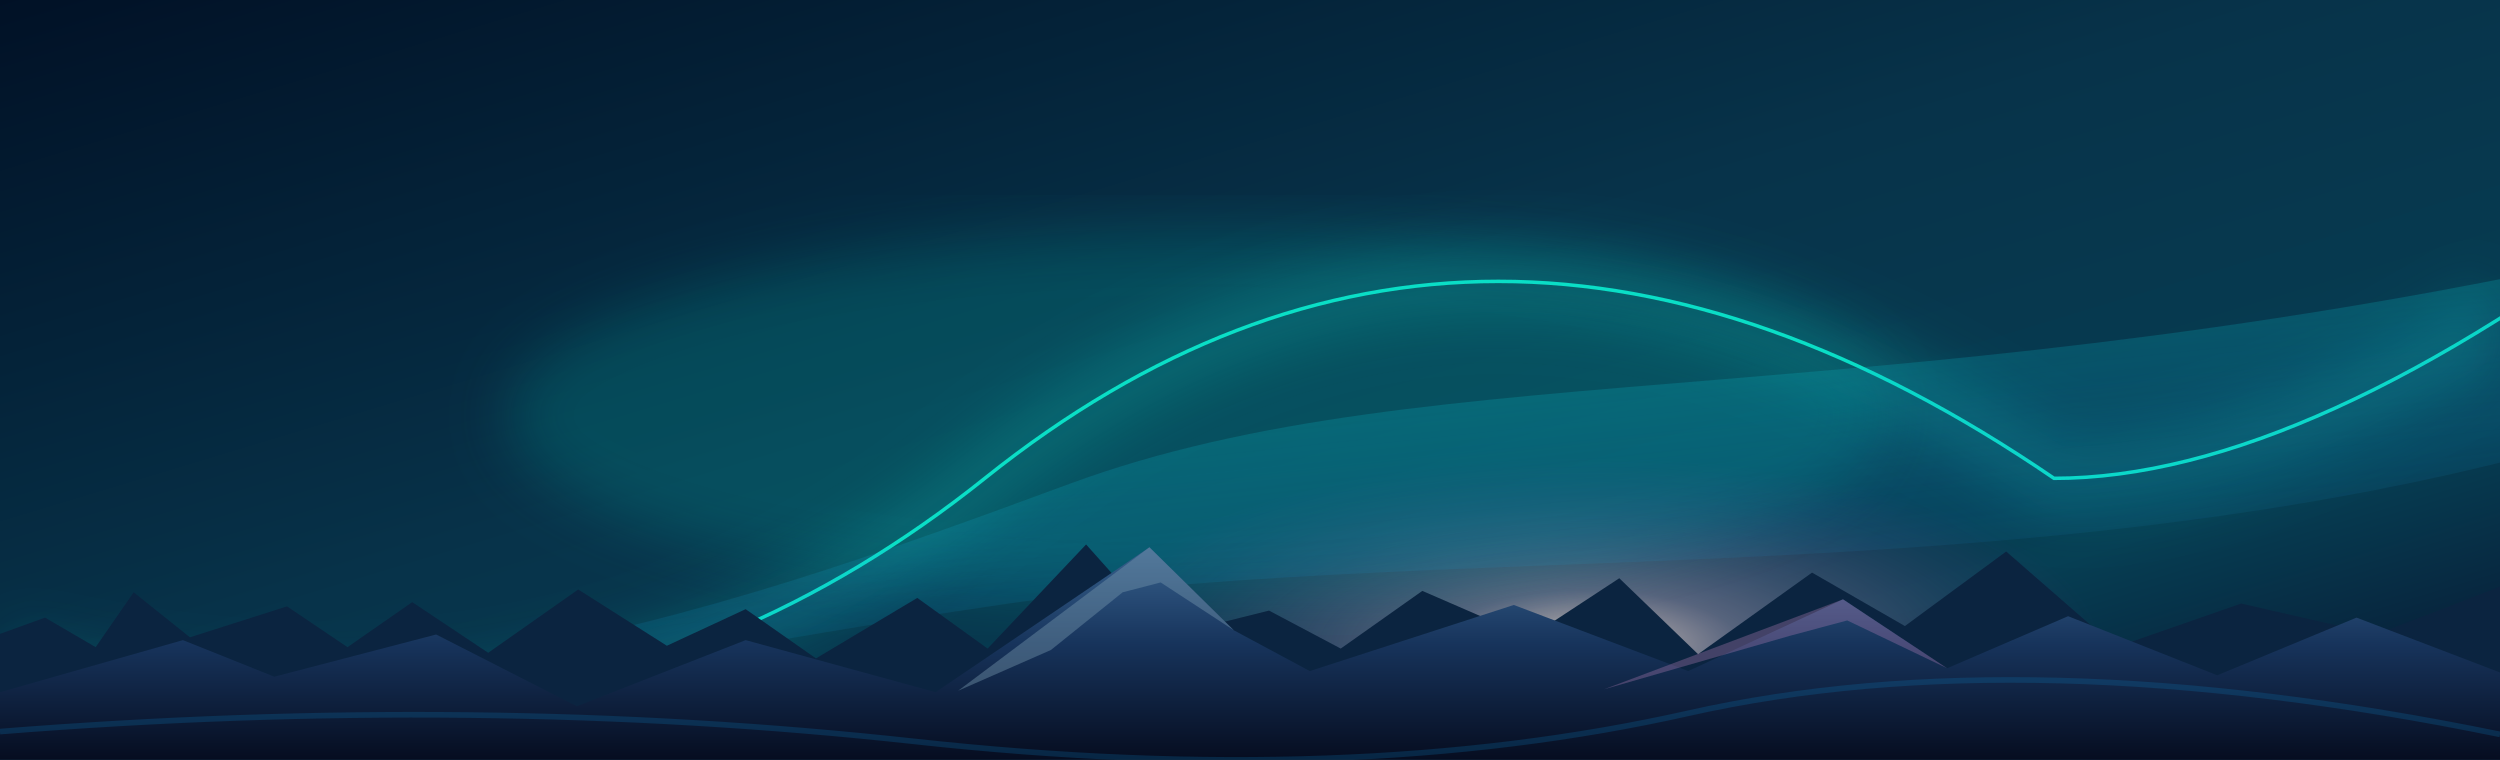
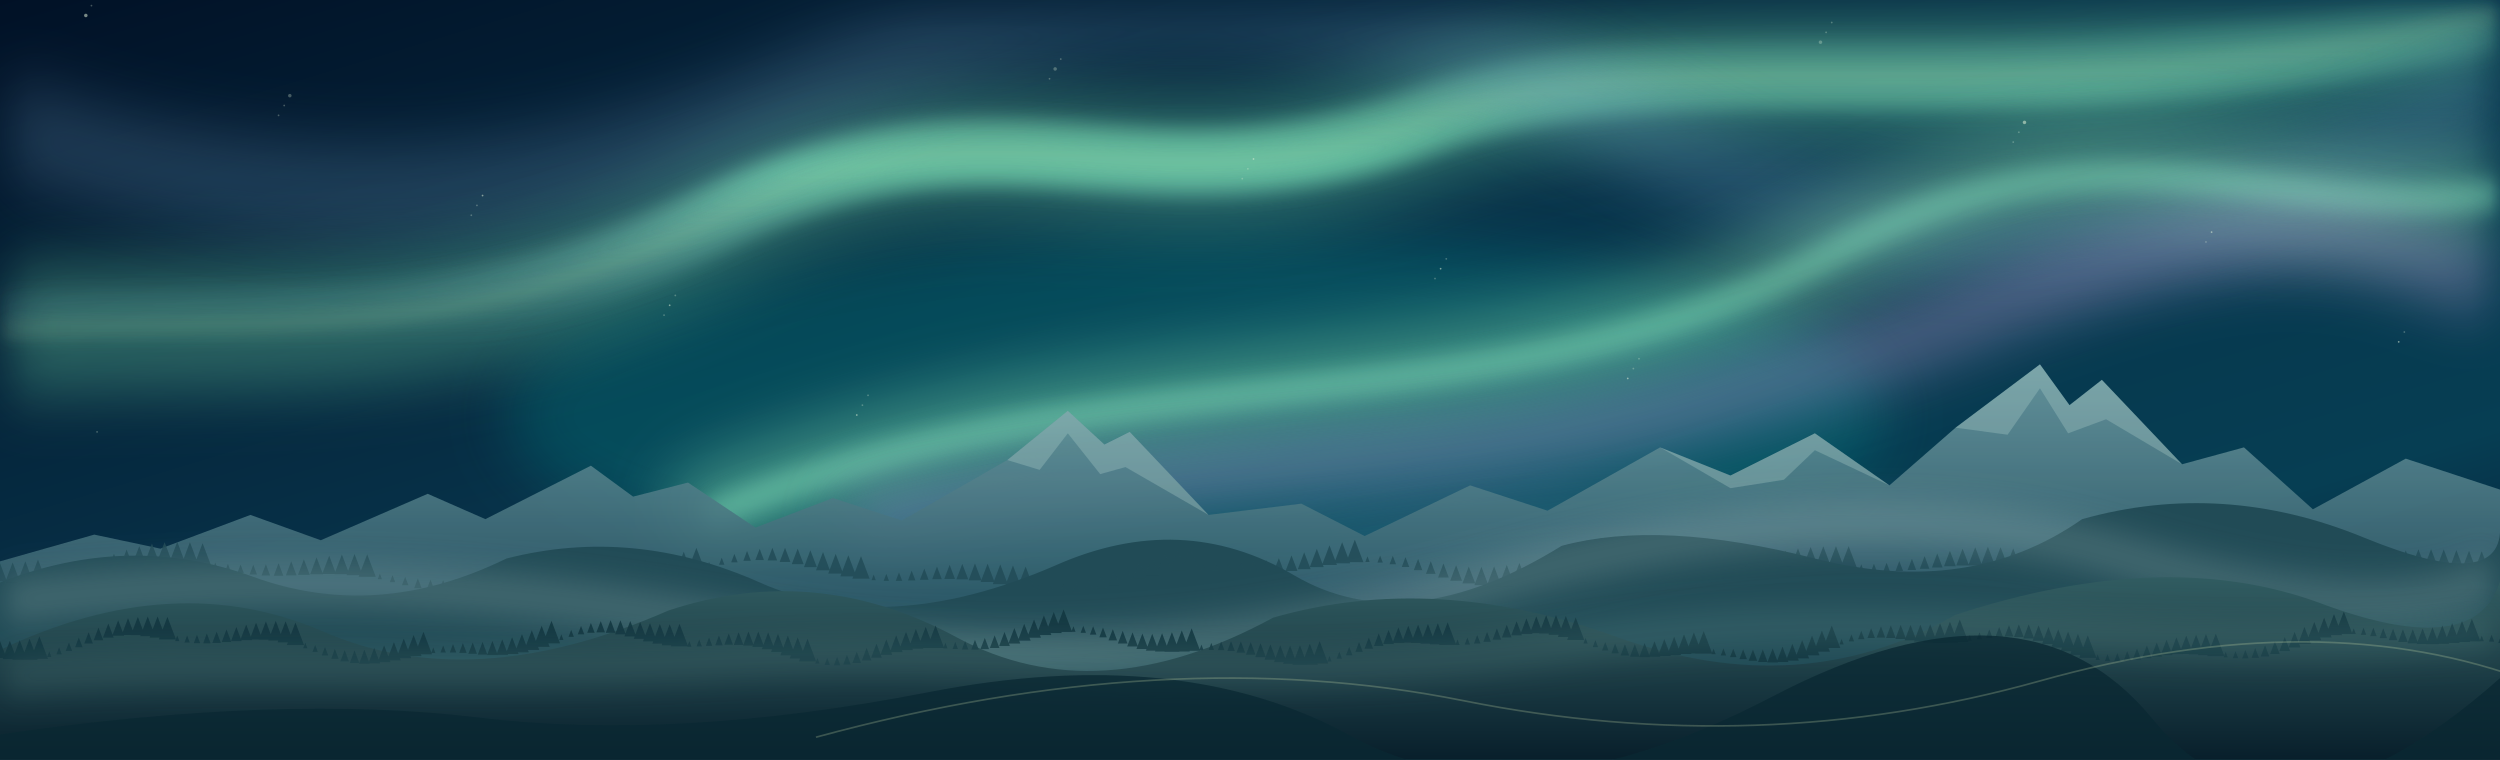
<svg xmlns="http://www.w3.org/2000/svg" viewBox="0 0 1777 540" preserveAspectRatio="xMidYMax slice">
  <defs>
    <linearGradient id="sky" x1="0" y1="0" x2="1" y2="1">
      <stop stop-color="#011126" />
      <stop offset=".46" stop-color="#07334a" />
      <stop offset=".78" stop-color="#063e53" />
      <stop offset="1" stop-color="#080e2a" />
    </linearGradient>
    <linearGradient id="wave" x1="0" y1="0" x2=".6" y2="1">
      <stop stop-color="#00e8cf" stop-opacity=".03" />
      <stop offset=".35" stop-color="#00d5b9" stop-opacity=".54" />
      <stop offset=".7" stop-color="#16aff5" stop-opacity=".2" />
      <stop offset="1" stop-color="#0d7ebb" stop-opacity="0" />
    </linearGradient>
    <linearGradient id="ridge" x1="0" y1="0" x2="0" y2="1">
      <stop stop-color="#38628e" />
      <stop offset=".45" stop-color="#17345c" />
      <stop offset="1" stop-color="#060d20" />
    </linearGradient>
    <radialGradient id="sun">
      <stop stop-color="#fff3d2" stop-opacity=".82" />
      <stop offset=".3" stop-color="#dfa5c5" stop-opacity=".37" />
      <stop offset="1" stop-color="#782d85" stop-opacity="0" />
    </radialGradient>
-     <filter id="blur">
+     <filter id="blur" filterUnits="userSpaceOnUse" x="-240" y="-240" width="2257" height="1020">
      <feGaussianBlur stdDeviation="21" />
+     </filter>
+     <linearGradient id="apFar" x1="0" y1="0" x2="0" y2="1">
+       <stop stop-color="#719fa6" />
+       <stop offset=".6" stop-color="#315c6a" />
+       <stop offset="1" stop-color="#173b47" />
+     </linearGradient>
+     <linearGradient id="apNear" x1="0" y1="0" x2="0" y2="1">
+       <stop stop-color="#315c61" />
+       <stop offset="1" stop-color="#081f2b" />
+     </linearGradient>
+     <linearGradient id="apRibbon" x1="0" y1="0" x2="0" y2="1">
+       <stop stop-color="#a4ffd0" stop-opacity="0" />
+       <stop offset=".53" stop-color="#84f1c1" stop-opacity=".7" />
+       <stop offset="1" stop-color="#99d4d9" stop-opacity="0" />
+     </linearGradient>
+     <filter id="apSoft" filterUnits="userSpaceOnUse" x="-240" y="-240" width="2257" height="1020">
+       <feGaussianBlur stdDeviation="7" />
+     </filter>
+     <filter id="apMist" filterUnits="userSpaceOnUse" x="-240" y="-240" width="2257" height="1020">
+       <feGaussianBlur stdDeviation="12" />
    </filter>
  </defs>
  <rect width="1777" height="540" fill="url(#sky)" />
  <ellipse cx="1130" cy="460" rx="365" ry="135" fill="url(#sun)" />
  <ellipse cx="850" cy="295" rx="490" ry="130" fill="#00cab9" opacity=".18" filter="url(#blur)" />
-   <path d="M-150 430 Q350 620 700 340 T1460 340 Q1640 340 1900 140" fill="none" stroke="#09eedb" stroke-width="42" opacity=".18" filter="url(#blur)" />
-   <path d="M-150 430 Q350 620 700 340 T1460 340 Q1640 340 1900 140" fill="none" stroke="#0af4d6" stroke-width="2.5" opacity=".85" />
-   <path d="M-160 445 C220 540 500 440 760 344 S1350 300 1910 170 L1910 290 C1500 430 1050 380 710 430 S120 550-160 525Z" fill="url(#wave)" opacity=".5" />
-   <path d="M-40 465 L32 439 68 460 95 421 135 453 204 431 247 460 293 428 347 464 411 419 474 459 530 433 580 468 652 425 702 461 772 387 830 452 902 434 953 461 1011 420 1087 453 1151 411 1207 465 1288 407 1354 445 1426 392 1504 460 1593 429 1689 451 1777 417 V540H-40Z" fill="#0b2440" />
-   <path d="M0 492 L130 455 195 481 310 451 410 502 530 455 665 492 817 389 877 448 931 477 1076 430 1200 477 1310 426 1384 475 1470 438 1576 480 1675 439 1777 478 V540H0Z" fill="url(#ridge)" />
-   <path d="M681 491 L817 389 877 448 825 414 798 421 747 462Z" fill="#7798ad" opacity=".42" />
-   <path d="M1140 490 L1310 426 1384 475 1313 441 1272 452Z" fill="#ba82bb" opacity=".32" />
-   <path d="M0 520 Q340 493 650 527 T1200 507 T1777 522" stroke="#0a72af" stroke-width="4" opacity=".25" fill="none" />
+   <g fill="none" stroke-linecap="round">
+     <path d="M-100 241 C160 218 300 259 507 156 S804 162 1012 86 S1460 110 1880 -18" stroke="#7ff3bb" stroke-width="93" opacity=".29" filter="url(#blur)" />
+     <path d="M-100 241 C160 218 300 259 507 156 S804 162 1012 86 S1460 110 1880 -18" stroke="url(#apRibbon)" stroke-width="47" opacity=".88" filter="url(#apSoft)" />
+     <path d="M-100 241 C160 218 300 259 507 156 S804 162 1012 86 S1460 110 1880 -18" stroke="#c4f5b7" stroke-width="3.5" opacity=".58" filter="url(#apSoft)" />
+     <path d="M-80 56 Q260 210 570 68 T1170 96 T1850 24" stroke="#83b2da" stroke-width="65" opacity=".21" filter="url(#blur)" />
+     <path d="M510 364 C790 245 1060 311 1300 181 S1650 202 1880 110" stroke="#9cf5bc" stroke-width="72" opacity=".34" filter="url(#blur)" />
+     <path d="M510 364 C790 245 1060 311 1300 181 S1650 202 1880 110" stroke="#87e5bd" stroke-width="22" opacity=".42" filter="url(#apSoft)" />
+     <path d="M620 374 C930 306 1070 356 1400 224 S1710 239 1860 197" stroke="#c6a7e2" stroke-width="46" opacity=".37" filter="url(#blur)" />
+   </g>
+   <circle cx="61" cy="11" r="1.25" fill="#e5f4da" opacity="0.53" />
+   <circle cx="198" cy="82" r="0.65" fill="#e5f4da" opacity="0.29" />
+   <circle cx="335" cy="153" r="0.65" fill="#e5f4da" opacity="0.29" />
+   <circle cx="472" cy="224" r="0.65" fill="#e5f4da" opacity="0.29" />
+   <circle cx="609" cy="295" r="0.65" fill="#e5f4da" opacity="0.53" />
+   <circle cx="746" cy="56" r="0.65" fill="#e5f4da" opacity="0.29" />
+   <circle cx="883" cy="127" r="0.65" fill="#e5f4da" opacity="0.29" />
+   <circle cx="1020" cy="198" r="0.65" fill="#e5f4da" opacity="0.29" />
+   <circle cx="1157" cy="269" r="0.65" fill="#e5f4da" opacity="0.53" />
+   <circle cx="1294" cy="30" r="1.25" fill="#e5f4da" opacity="0.29" />
+   <circle cx="1431" cy="101" r="0.65" fill="#e5f4da" opacity="0.29" />
+   <circle cx="1568" cy="172" r="0.65" fill="#e5f4da" opacity="0.29" />
+   <circle cx="1705" cy="243" r="0.65" fill="#e5f4da" opacity="0.53" />
+   <circle cx="65" cy="4" r="0.65" fill="#e5f4da" opacity="0.29" />
+   <circle cx="202" cy="75" r="0.65" fill="#e5f4da" opacity="0.29" />
+   <circle cx="339" cy="146" r="0.65" fill="#e5f4da" opacity="0.29" />
+   <circle cx="476" cy="217" r="0.65" fill="#e5f4da" opacity="0.53" />
+   <circle cx="613" cy="288" r="0.65" fill="#e5f4da" opacity="0.29" />
+   <circle cx="750" cy="49" r="1.25" fill="#e5f4da" opacity="0.29" />
+   <circle cx="887" cy="120" r="0.65" fill="#e5f4da" opacity="0.29" />
+   <circle cx="1024" cy="191" r="0.65" fill="#e5f4da" opacity="0.53" />
+   <circle cx="1161" cy="262" r="0.65" fill="#e5f4da" opacity="0.29" />
+   <circle cx="1298" cy="23" r="0.65" fill="#e5f4da" opacity="0.29" />
+   <circle cx="1435" cy="94" r="0.65" fill="#e5f4da" opacity="0.29" />
+   <circle cx="1572" cy="165" r="0.65" fill="#e5f4da" opacity="0.53" />
+   <circle cx="1709" cy="236" r="0.65" fill="#e5f4da" opacity="0.29" />
+   <circle cx="69" cy="307" r="0.65" fill="#e5f4da" opacity="0.29" />
+   <circle cx="206" cy="68" r="1.25" fill="#e5f4da" opacity="0.29" />
+   <circle cx="343" cy="139" r="0.65" fill="#e5f4da" opacity="0.53" />
+   <circle cx="480" cy="210" r="0.65" fill="#e5f4da" opacity="0.29" />
+   <circle cx="617" cy="281" r="0.65" fill="#e5f4da" opacity="0.29" />
+   <circle cx="754" cy="42" r="0.65" fill="#e5f4da" opacity="0.29" />
+   <circle cx="891" cy="113" r="0.65" fill="#e5f4da" opacity="0.53" />
+   <circle cx="1028" cy="184" r="0.65" fill="#e5f4da" opacity="0.29" />
+   <circle cx="1165" cy="255" r="0.65" fill="#e5f4da" opacity="0.29" />
+   <circle cx="1302" cy="16" r="0.65" fill="#e5f4da" opacity="0.29" />
+   <circle cx="1439" cy="87" r="1.25" fill="#e5f4da" opacity="0.53" />
+   <path d="M0 399 L67 380 114 390 178 366 228 384 304 351 345 369 420 331 450 353 489 343 537 375 592 354 641 370 716 327 759 292 785 316 803 307 859 366 925 358 970 381 1045 345 1100 363 1180 318 1230 338 1290 308 1343 345 1390 304 1450 259 1471 288 1494 270 1551 330 1595 318 1644 362 1710 326 1777 348 V540H0Z" fill="url(#apFar)" opacity=".86" />
+   <g fill="#b0d1cb" opacity=".31">
+     <path d="M716 327 759 292 785 316 803 307 859 366 800 332 782 337 759 308 739 334Z" />
+     <path d="M1390 304 1450 259 1471 288 1494 270 1551 330 1497 298 1470 308 1450 276 1427 309Z" />
+     <path d="M1180 318 1230 338 1290 308 1343 345 1290 320 1268 341 1230 347Z" />
+   </g>
+   <path d="M0 414 Q92 378 180 410 T360 397 Q450 374 540 414 T750 402 Q840 362 920 409 T1110 388 Q1180 369 1290 397 T1480 369 Q1580 341 1680 382 T1777 373 V540H0Z" fill="#214b56" />
+   <path d="M0.0 400.3l4.9 13h-9.9Z M9.0 399.8l5.3 14h-10.6Z M18.0 399.0l5.7 15h-11.4Z M27.0 397.7l6.1 16h-12.2Z M36.0 408.9l1.5 4h-3.0Z M45.0 406.5l1.9 5h-3.8Z M54.0 403.6l2.3 6h-4.6Z M63.0 400.4l2.7 7h-5.3Z M72.0 397.0l3.0 8h-6.1Z M81.0 393.6l3.4 9h-6.8Z M90.0 390.6l3.8 10h-7.6Z M99.0 388.2l4.2 11h-8.4Z M108.0 386.4l4.6 12h-9.1Z M117.0 385.4l4.9 13h-9.9Z M126.0 385.1l5.3 14h-10.6Z M135.0 385.4l5.7 15h-11.4Z M144.0 386.1l6.1 16h-12.2Z M153.0 399.9l1.5 4h-3.0Z M162.0 400.8l1.9 5h-3.8Z M171.0 401.3l2.3 6h-4.6Z M180.0 401.4l2.7 7h-5.3Z M189.0 401.1l3.0 8h-6.1Z M198.0 400.3l3.4 9h-6.8Z M207.0 399.0l3.8 10h-7.6Z M216.0 397.6l4.2 11h-8.4Z M225.0 396.2l4.6 12h-9.1Z M234.0 395.0l4.9 13h-9.9Z M243.0 394.1l5.3 14h-10.6Z M252.0 393.8l5.7 15h-11.4Z M261.0 394.0l6.1 16h-12.2Z M270.0 407.7l1.5 4h-3.0Z M279.0 408.8l1.9 5h-3.8Z M288.0 410.0l2.3 6h-4.6Z M297.0 411.1l2.7 7h-5.3Z M306.0 412.0l3.0 8h-6.1Z M315.0 412.3l3.4 9h-6.8Z M324.0 411.9l3.8 10h-7.6Z M333.0 410.8l4.2 11h-8.4Z M342.0 409.0l4.6 12h-9.1Z M351.0 406.5l4.9 13h-9.9Z M360.0 403.6l5.3 14h-10.6Z M369.0 400.5l5.7 15h-11.4Z M378.0 397.4l6.1 16h-12.2Z M387.0 407.6l1.5 4h-3.0Z M396.0 405.2l1.9 5h-3.8Z M405.0 403.3l2.3 6h-4.6Z M414.0 402.0l2.7 7h-5.3Z M423.0 401.0l3.0 8h-6.1Z M432.0 400.4l3.4 9h-6.8Z M441.0 399.8l3.8 10h-7.6Z M450.0 399.1l4.2 11h-8.4Z M459.0 398.1l4.6 12h-9.1Z M468.0 396.6l4.9 13h-9.9Z M477.0 394.6l5.3 14h-10.6Z M486.0 392.2l5.7 15h-11.4Z M495.0 389.4l6.1 16h-12.2Z M504.0 399.4l1.5 4h-3.0Z M513.0 396.4l1.9 5h-3.8Z M522.0 393.7l2.3 6h-4.6Z M531.0 391.6l2.7 7h-5.3Z M540.0 390.1l3.0 8h-6.1Z M549.0 389.4l3.4 9h-6.8Z M558.0 389.4l3.8 10h-7.6Z M567.0 390.0l4.2 11h-8.4Z M576.0 391.1l4.6 12h-9.1Z M585.0 392.4l4.9 13h-9.9Z M594.0 393.7l5.3 14h-10.6Z M603.0 394.7l5.7 15h-11.4Z M612.0 395.3l6.1 16h-12.2Z M621.0 408.4l1.5 4h-3.0Z M630.0 407.9l1.9 5h-3.8Z M639.0 406.9l2.3 6h-4.6Z M648.0 405.6l2.7 7h-5.3Z M657.0 404.1l3.0 8h-6.1Z M666.0 402.7l3.4 9h-6.8Z M675.0 401.5l3.8 10h-7.6Z M684.0 400.8l4.2 11h-8.4Z M693.0 400.5l4.6 12h-9.1Z M702.0 400.7l4.9 13h-9.9Z M711.0 401.2l5.3 14h-10.6Z M720.0 401.9l5.7 15h-11.4Z M729.0 402.7l6.1 16h-12.2Z M738.0 416.1l1.5 4h-3.0Z M747.0 416.1l1.9 5h-3.8Z M756.0 415.4l2.3 6h-4.6Z M765.0 414.0l2.7 7h-5.3Z M774.0 411.9l3.0 8h-6.1Z M783.0 409.1l3.4 9h-6.8Z M792.0 405.9l3.8 10h-7.6Z M801.0 402.4l4.2 11h-8.4Z M810.0 399.0l4.6 12h-9.1Z M819.0 395.8l4.9 13h-9.9Z M828.0 393.0l5.3 14h-10.6Z M837.0 390.8l5.7 15h-11.4Z M846.0 389.2l6.1 16h-12.2Z M855.0 401.2l1.5 4h-3.0Z M864.0 400.5l1.9 5h-3.8Z M873.0 400.1l2.3 6h-4.6Z M882.0 399.7l2.7 7h-5.3Z M891.0 399.1l3.0 8h-6.1Z M900.0 398.1l3.4 9h-6.8Z M909.0 396.7l3.8 10h-7.6Z M918.0 394.8l4.2 11h-8.4Z M927.0 392.6l4.6 12h-9.1Z M936.0 390.1l4.9 13h-9.9Z M945.0 387.6l5.3 14h-10.6Z M954.0 385.4l5.7 15h-11.4Z M963.0 383.6l6.1 16h-12.2Z M972.0 395.4l1.5 4h-3.0Z M981.0 394.9l1.9 5h-3.8Z M990.0 395.1l2.3 6h-4.6Z M999.0 396.0l2.7 7h-5.3Z M1008.0 397.3l3.0 8h-6.1Z M1017.0 398.9l3.4 9h-6.8Z M1026.0 400.5l3.8 10h-7.6Z M1035.0 401.8l4.2 11h-8.4Z M1044.0 402.7l4.6 12h-9.1Z M1053.0 402.9l4.9 13h-9.9Z M1062.0 402.6l5.3 14h-10.6Z M1071.0 401.6l5.7 15h-11.4Z M1080.0 400.2l6.1 16h-12.2Z M1089.0 411.5l1.5 4h-3.0Z M1098.0 409.7l1.9 5h-3.8Z M1107.0 408.1l2.3 6h-4.6Z M1116.0 406.8l2.7 7h-5.3Z M1125.0 405.8l3.0 8h-6.1Z M1134.0 405.4l3.4 9h-6.8Z M1143.0 405.3l3.8 10h-7.6Z M1152.0 405.5l4.2 11h-8.4Z M1161.0 405.7l4.6 12h-9.1Z M1170.0 405.7l4.9 13h-9.9Z M1179.0 405.4l5.3 14h-10.6Z M1188.0 404.5l5.7 15h-11.4Z M1197.0 402.9l6.1 16h-12.2Z M1206.0 413.6l1.5 4h-3.0Z M1215.0 410.7l1.9 5h-3.8Z M1224.0 407.3l2.3 6h-4.6Z M1233.0 403.7l2.7 7h-5.3Z M1242.0 400.0l3.0 8h-6.1Z M1251.0 396.6l3.4 9h-6.8Z M1260.0 393.7l3.8 10h-7.6Z M1269.0 391.4l4.2 11h-8.4Z M1278.0 389.8l4.6 12h-9.1Z M1287.0 388.8l4.9 13h-9.9Z M1296.0 388.3l5.3 14h-10.6Z M1305.0 388.2l5.7 15h-11.4Z M1314.0 388.2l6.1 16h-12.2Z M1323.0 401.1l1.5 4h-3.0Z M1332.0 400.7l1.9 5h-3.8Z M1341.0 400.0l2.3 6h-4.6Z M1350.0 398.8l2.7 7h-5.3Z M1359.0 397.2l3.0 8h-6.1Z M1368.0 395.3l3.4 9h-6.8Z M1377.0 393.4l3.8 10h-7.6Z M1386.0 391.5l4.2 11h-8.4Z M1395.0 390.0l4.6 12h-9.1Z M1404.0 389.0l4.9 13h-9.9Z M1413.0 388.6l5.3 14h-10.6Z M1422.0 388.9l5.7 15h-11.4Z M1431.0 389.8l6.1 16h-12.2Z M1440.0 404.2l1.5 4h-3.0Z M1449.0 405.8l1.9 5h-3.8Z M1458.0 407.5l2.3 6h-4.6Z M1467.0 408.8l2.7 7h-5.3Z M1476.0 409.8l3.0 8h-6.1Z M1485.0 410.1l3.4 9h-6.8Z M1494.0 409.6l3.8 10h-7.6Z M1503.0 408.6l4.2 11h-8.4Z M1512.0 406.9l4.6 12h-9.1Z M1521.0 404.8l4.9 13h-9.9Z M1530.0 402.6l5.3 14h-10.6Z M1539.0 400.4l5.7 15h-11.4Z M1548.0 398.4l6.1 16h-12.2Z M1557.0 409.8l1.5 4h-3.0Z M1566.0 408.6l1.9 5h-3.8Z M1575.0 407.9l2.3 6h-4.6Z M1584.0 407.5l2.7 7h-5.3Z M1593.0 407.3l3.0 8h-6.1Z M1602.0 407.0l3.4 9h-6.8Z M1611.0 406.4l3.8 10h-7.6Z M1620.0 405.3l4.2 11h-8.4Z M1629.0 403.7l4.6 12h-9.1Z M1638.0 401.4l4.9 13h-9.9Z M1647.0 398.6l5.3 14h-10.6Z M1656.0 395.3l5.7 15h-11.4Z M1665.0 391.7l6.1 16h-12.2Z M1674.0 401.2l1.5 4h-3.0Z M1683.0 397.8l1.9 5h-3.8Z M1692.0 395.0l2.3 6h-4.6Z M1701.0 392.7l2.7 7h-5.3Z M1710.0 391.2l3.0 8h-6.1Z M1719.0 390.4l3.4 9h-6.8Z M1728.0 390.3l3.8 10h-7.6Z M1737.0 390.5l4.2 11h-8.4Z M1746.0 391.0l4.6 12h-9.1Z M1755.0 391.5l4.9 13h-9.9Z M1764.0 391.8l5.3 14h-10.6Z M1773.0 391.8l5.7 15h-11.4Z M1782.0 391.2l6.1 16h-12.2Z" fill="#214b56" opacity=".84" />
+   <path d="M0 428 Q260 397 520 445 T1050 416 T1510 396 T1777 407" stroke="#bdd6cf" stroke-width="28" fill="none" opacity=".23" filter="url(#apMist)" />
+   <path d="M0 462 Q124 403 230 449 T475 434 Q580 399 680 453 T905 439 Q1020 406 1150 453 T1390 437 Q1540 388 1650 429 T1777 413 V540H0Z" fill="url(#apNear)" />
+   <path d="M0.0 455.7l4.6 12h-9.1Z M7.0 455.5l4.9 13h-9.9Z M14.0 455.0l5.3 14h-10.6Z M21.0 454.0l5.7 15h-11.4Z M28.0 452.3l6.1 16h-12.2Z M35.0 463.0l1.5 4h-3.0Z M42.0 460.1l1.9 5h-3.8Z M49.0 456.7l2.3 6h-4.6Z M56.0 453.1l2.7 7h-5.3Z M63.0 449.4l3.0 8h-6.1Z M70.0 446.1l3.4 9h-6.8Z M77.0 443.2l3.8 10h-7.6Z M84.0 440.9l4.2 11h-8.4Z M91.0 439.4l4.6 12h-9.1Z M98.0 438.5l4.9 13h-9.9Z M105.0 438.2l5.3 14h-10.6Z M112.0 438.2l5.7 15h-11.4Z M119.0 438.5l6.1 16h-12.2Z M126.0 451.7l1.5 4h-3.0Z M133.0 451.7l1.9 5h-3.8Z M140.0 451.2l2.3 6h-4.6Z M147.0 450.3l2.7 7h-5.3Z M154.0 449.0l3.0 8h-6.1Z M161.0 447.4l3.4 9h-6.8Z M168.0 445.7l3.8 10h-7.6Z M175.0 444.0l4.2 11h-8.4Z M182.0 442.6l4.6 12h-9.1Z M189.0 441.7l4.9 13h-9.9Z M196.0 441.3l5.3 14h-10.6Z M203.0 441.6l5.7 15h-11.4Z M210.0 442.5l6.1 16h-12.2Z M217.0 456.8l1.5 4h-3.0Z M224.0 458.4l1.9 5h-3.8Z M231.0 459.9l2.3 6h-4.6Z M238.0 461.3l2.7 7h-5.3Z M245.0 462.1l3.0 8h-6.1Z M252.0 462.3l3.4 9h-6.8Z M259.0 461.8l3.8 10h-7.6Z M266.0 460.5l4.2 11h-8.4Z M273.0 458.7l4.6 12h-9.1Z M280.0 456.4l4.9 13h-9.9Z M287.0 453.9l5.3 14h-10.6Z M294.0 451.4l5.7 15h-11.4Z M301.0 449.1l6.1 16h-12.2Z M308.0 460.2l1.5 4h-3.0Z M315.0 458.8l1.9 5h-3.8Z M322.0 457.8l2.3 6h-4.6Z M329.0 457.1l2.7 7h-5.3Z M336.0 456.7l3.0 8h-6.1Z M343.0 456.3l3.4 9h-6.8Z M350.0 455.6l3.8 10h-7.6Z M357.0 454.5l4.2 11h-8.4Z M364.0 452.9l4.6 12h-9.1Z M371.0 450.7l4.9 13h-9.9Z M378.0 448.0l5.3 14h-10.6Z M385.0 444.8l5.7 15h-11.4Z M392.0 441.3l6.1 16h-12.2Z M399.0 450.9l1.5 4h-3.0Z M406.0 447.7l1.9 5h-3.8Z M413.0 444.9l2.3 6h-4.6Z M420.0 442.8l2.7 7h-5.3Z M427.0 441.5l3.0 8h-6.1Z M434.0 440.8l3.4 9h-6.8Z M441.0 440.9l3.8 10h-7.6Z M448.0 441.4l4.2 11h-8.4Z M455.0 442.1l4.6 12h-9.1Z M462.0 442.9l4.9 13h-9.9Z M469.0 443.5l5.3 14h-10.6Z M476.0 443.7l5.7 15h-11.4Z M483.0 443.4l6.1 16h-12.2Z M490.0 455.7l1.5 4h-3.0Z M497.0 454.5l1.9 5h-3.8Z M504.0 453.1l2.3 6h-4.6Z M511.0 451.7l2.7 7h-5.3Z M518.0 450.3l3.0 8h-6.1Z M525.0 449.4l3.4 9h-6.8Z M532.0 448.9l3.8 10h-7.6Z M539.0 448.9l4.2 11h-8.4Z M546.0 449.5l4.6 12h-9.1Z M553.0 450.5l4.9 13h-9.9Z M560.0 451.8l5.3 14h-10.6Z M567.0 453.1l5.7 15h-11.4Z M574.0 454.1l6.1 16h-12.2Z M581.0 467.7l1.5 4h-3.0Z M588.0 467.7l1.9 5h-3.8Z M595.0 466.9l2.3 6h-4.6Z M602.0 465.4l2.7 7h-5.3Z M609.0 463.2l3.0 8h-6.1Z M616.0 460.5l3.4 9h-6.8Z M623.0 457.5l3.8 10h-7.6Z M630.0 454.5l4.2 11h-8.4Z M637.0 451.6l4.6 12h-9.1Z M644.0 449.1l4.9 13h-9.9Z M651.0 447.1l5.3 14h-10.6Z M658.0 445.6l5.7 15h-11.4Z M665.0 444.6l6.1 16h-12.2Z M672.0 456.9l1.5 4h-3.0Z M679.0 456.3l1.9 5h-3.8Z M686.0 455.7l2.3 6h-4.6Z M693.0 454.8l2.7 7h-5.3Z M700.0 453.4l3.0 8h-6.1Z M707.0 451.6l3.4 9h-6.8Z M714.0 449.2l3.8 10h-7.6Z M721.0 446.4l4.2 11h-8.4Z M728.0 443.4l4.6 12h-9.1Z M735.0 440.3l4.9 13h-9.9Z M742.0 437.4l5.3 14h-10.6Z M749.0 435.0l5.7 15h-11.4Z M756.0 433.2l6.1 16h-12.2Z M763.0 445.1l1.5 4h-3.0Z M770.0 444.8l1.9 5h-3.8Z M777.0 445.1l2.3 6h-4.6Z M784.0 446.0l2.7 7h-5.3Z M791.0 447.2l3.0 8h-6.1Z M798.0 448.4l3.4 9h-6.8Z M805.0 449.5l3.8 10h-7.6Z M812.0 450.3l4.2 11h-8.4Z M819.0 450.5l4.6 12h-9.1Z M826.0 450.1l4.9 13h-9.9Z M833.0 449.3l5.3 14h-10.6Z M840.0 448.1l5.7 15h-11.4Z M847.0 446.6l6.1 16h-12.2Z M854.0 458.2l1.5 4h-3.0Z M861.0 457.0l1.9 5h-3.8Z M868.0 456.1l2.3 6h-4.6Z M875.0 455.7l2.7 7h-5.3Z M882.0 455.9l3.0 8h-6.1Z M889.0 456.4l3.4 9h-6.8Z M896.0 457.2l3.8 10h-7.6Z M903.0 458.0l4.2 11h-8.4Z M910.0 458.7l4.6 12h-9.1Z M917.0 458.9l4.9 13h-9.9Z M924.0 458.6l5.3 14h-10.6Z M931.0 457.5l5.7 15h-11.4Z M938.0 455.7l6.1 16h-12.2Z M945.0 466.2l1.5 4h-3.0Z M952.0 463.2l1.9 5h-3.8Z M959.0 459.8l2.3 6h-4.6Z M966.0 456.4l2.7 7h-5.3Z M973.0 453.1l3.0 8h-6.1Z M980.0 450.2l3.4 9h-6.8Z M987.0 447.8l3.8 10h-7.6Z M994.0 446.0l4.2 11h-8.4Z M1001.0 444.8l4.6 12h-9.1Z M1008.0 444.0l4.9 13h-9.9Z M1015.0 443.5l5.3 14h-10.6Z M1022.0 443.0l5.7 15h-11.4Z M1029.0 442.4l6.1 16h-12.2Z M1036.0 454.5l1.5 4h-3.0Z M1043.0 453.2l1.9 5h-3.8Z M1050.0 451.4l2.3 6h-4.6Z M1057.0 449.2l2.7 7h-5.3Z M1064.0 446.7l3.0 8h-6.1Z M1071.0 444.1l3.4 9h-6.8Z M1078.0 441.6l3.8 10h-7.6Z M1085.0 439.6l4.2 11h-8.4Z M1092.0 438.1l4.6 12h-9.1Z M1099.0 437.3l4.9 13h-9.9Z M1106.0 437.2l5.3 14h-10.6Z M1113.0 437.8l5.7 15h-11.4Z M1120.0 438.9l6.1 16h-12.2Z M1127.0 453.4l1.5 4h-3.0Z M1134.0 455.0l1.9 5h-3.8Z M1141.0 456.4l2.3 6h-4.6Z M1148.0 457.4l2.7 7h-5.3Z M1155.0 457.9l3.0 8h-6.1Z M1162.0 457.8l3.4 9h-6.8Z M1169.0 457.1l3.8 10h-7.6Z M1176.0 455.8l4.2 11h-8.4Z M1183.0 454.3l4.6 12h-9.1Z M1190.0 452.6l4.9 13h-9.9Z M1197.0 450.9l5.3 14h-10.6Z M1204.0 449.5l5.7 15h-11.4Z M1211.0 448.6l6.1 16h-12.2Z M1218.0 461.0l1.5 4h-3.0Z M1225.0 460.9l1.9 5h-3.8Z M1232.0 461.1l2.3 6h-4.6Z M1239.0 461.5l2.7 7h-5.3Z M1246.0 461.7l3.0 8h-6.1Z M1253.0 461.6l3.4 9h-6.8Z M1260.0 460.9l3.8 10h-7.6Z M1267.0 459.6l4.2 11h-8.4Z M1274.0 457.6l4.6 12h-9.1Z M1281.0 455.0l4.9 13h-9.9Z M1288.0 451.8l5.3 14h-10.6Z M1295.0 448.2l5.7 15h-11.4Z M1302.0 444.6l6.1 16h-12.2Z M1309.0 454.1l1.5 4h-3.0Z M1316.0 450.9l1.9 5h-3.8Z M1323.0 448.4l2.3 6h-4.6Z M1330.0 446.5l2.7 7h-5.3Z M1337.0 445.2l3.0 8h-6.1Z M1344.0 444.5l3.4 9h-6.8Z M1351.0 444.2l3.8 10h-7.6Z M1358.0 444.2l4.2 11h-8.4Z M1365.0 444.0l4.6 12h-9.1Z M1372.0 443.7l4.9 13h-9.9Z M1379.0 443.0l5.3 14h-10.6Z M1386.0 441.9l5.7 15h-11.4Z M1393.0 440.3l6.1 16h-12.2Z M1400.0 451.4l1.5 4h-3.0Z M1407.0 449.4l1.9 5h-3.8Z M1414.0 447.4l2.3 6h-4.6Z M1421.0 445.7l2.7 7h-5.3Z M1428.0 444.4l3.0 8h-6.1Z M1435.0 443.8l3.4 9h-6.8Z M1442.0 443.8l3.8 10h-7.6Z M1449.0 444.5l4.2 11h-8.4Z M1456.0 445.7l4.6 12h-9.1Z M1463.0 447.3l4.9 13h-9.9Z M1470.0 448.9l5.3 14h-10.6Z M1477.0 450.5l5.7 15h-11.4Z M1484.0 451.6l6.1 16h-12.2Z M1491.0 465.1l1.5 4h-3.0Z M1498.0 465.0l1.9 5h-3.8Z M1505.0 464.2l2.3 6h-4.6Z M1512.0 462.8l2.7 7h-5.3Z M1519.0 460.9l3.0 8h-6.1Z M1526.0 458.8l3.4 9h-6.8Z M1533.0 456.7l3.8 10h-7.6Z M1540.0 454.7l4.2 11h-8.4Z M1547.0 453.0l4.6 12h-9.1Z M1554.0 451.8l4.9 13h-9.9Z M1561.0 451.1l5.3 14h-10.6Z M1568.0 450.7l5.7 15h-11.4Z M1575.0 450.4l6.1 16h-12.2Z M1582.0 463.3l1.5 4h-3.0Z M1589.0 462.8l1.9 5h-3.8Z M1596.0 462.0l2.3 6h-4.6Z M1603.0 460.6l2.7 7h-5.3Z M1610.0 458.6l3.0 8h-6.1Z M1617.0 455.9l3.4 9h-6.8Z M1624.0 452.8l3.8 10h-7.6Z M1631.0 449.2l4.2 11h-8.4Z M1638.0 445.6l4.6 12h-9.1Z M1645.0 442.1l4.9 13h-9.9Z M1652.0 439.1l5.3 14h-10.6Z M1659.0 436.5l5.7 15h-11.4Z M1666.0 434.7l6.1 16h-12.2Z M1673.0 446.6l1.5 4h-3.0Z M1680.0 446.2l1.9 5h-3.8Z M1687.0 446.2l2.3 6h-4.6Z M1694.0 446.6l2.7 7h-5.3Z M1701.0 447.0l3.0 8h-6.1Z M1708.0 447.3l3.4 9h-6.8Z M1715.0 447.3l3.8 10h-7.6Z M1722.0 446.8l4.2 11h-8.4Z M1729.0 445.9l4.6 12h-9.1Z M1736.0 444.6l4.9 13h-9.9Z M1743.0 443.0l5.3 14h-10.6Z M1750.0 441.4l5.7 15h-11.4Z M1757.0 439.9l6.1 16h-12.2Z M1764.0 451.8l1.5 4h-3.0Z M1771.0 451.1l1.9 5h-3.8Z M1778.0 451.1l2.3 6h-4.6Z" fill="#123640" opacity=".9" />
+   <path d="M0 482 C190 466 310 484 520 470 S860 497 1110 459 S1540 476 1777 447" stroke="#9fd2c5" stroke-width="20" opacity=".17" filter="url(#apMist)" fill="none" />
+   <path d="M0 522 Q200 493 340 510 T660 492 T960 523 T1260 495 T1530 511 T1777 482 V540H0Z" fill="#092832" opacity=".76" />
+   <path d="M580 524 Q830 456 1040 498 T1450 484 T1800 485" stroke="#d6e8af" stroke-width="1.2" opacity=".24" fill="none" />
</svg>
